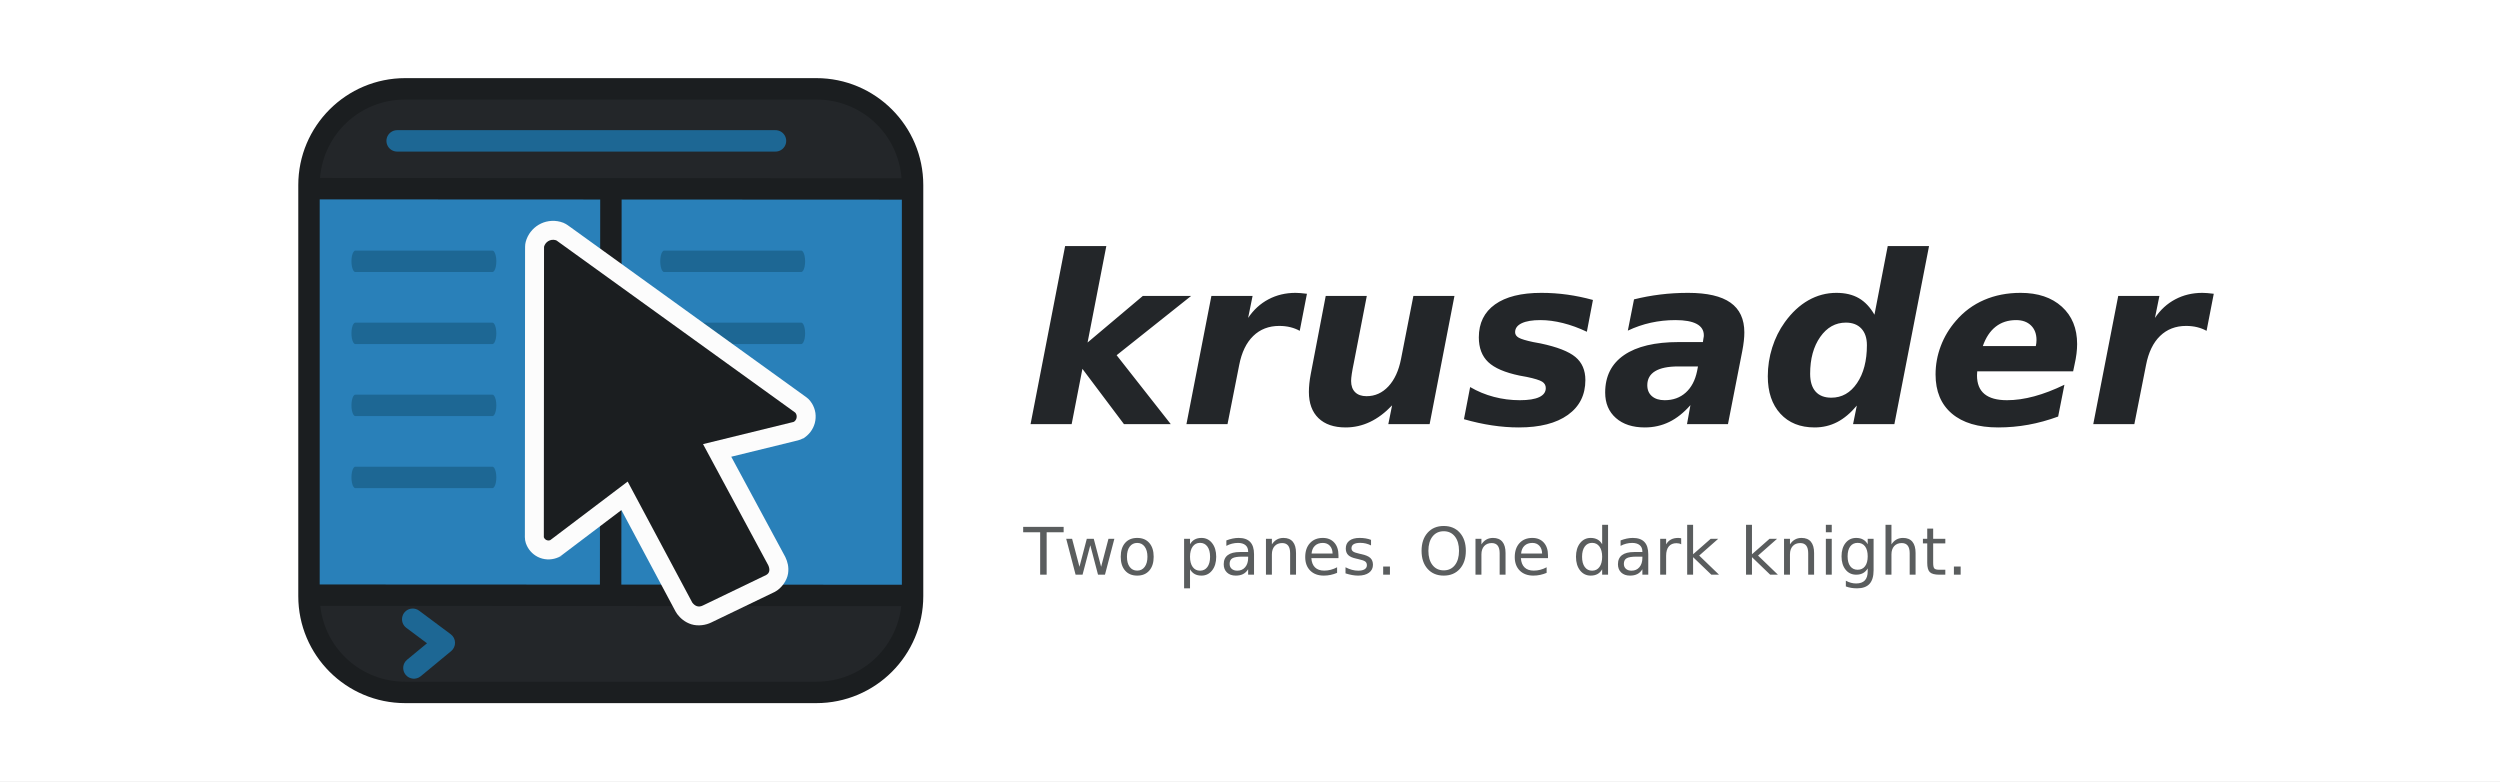
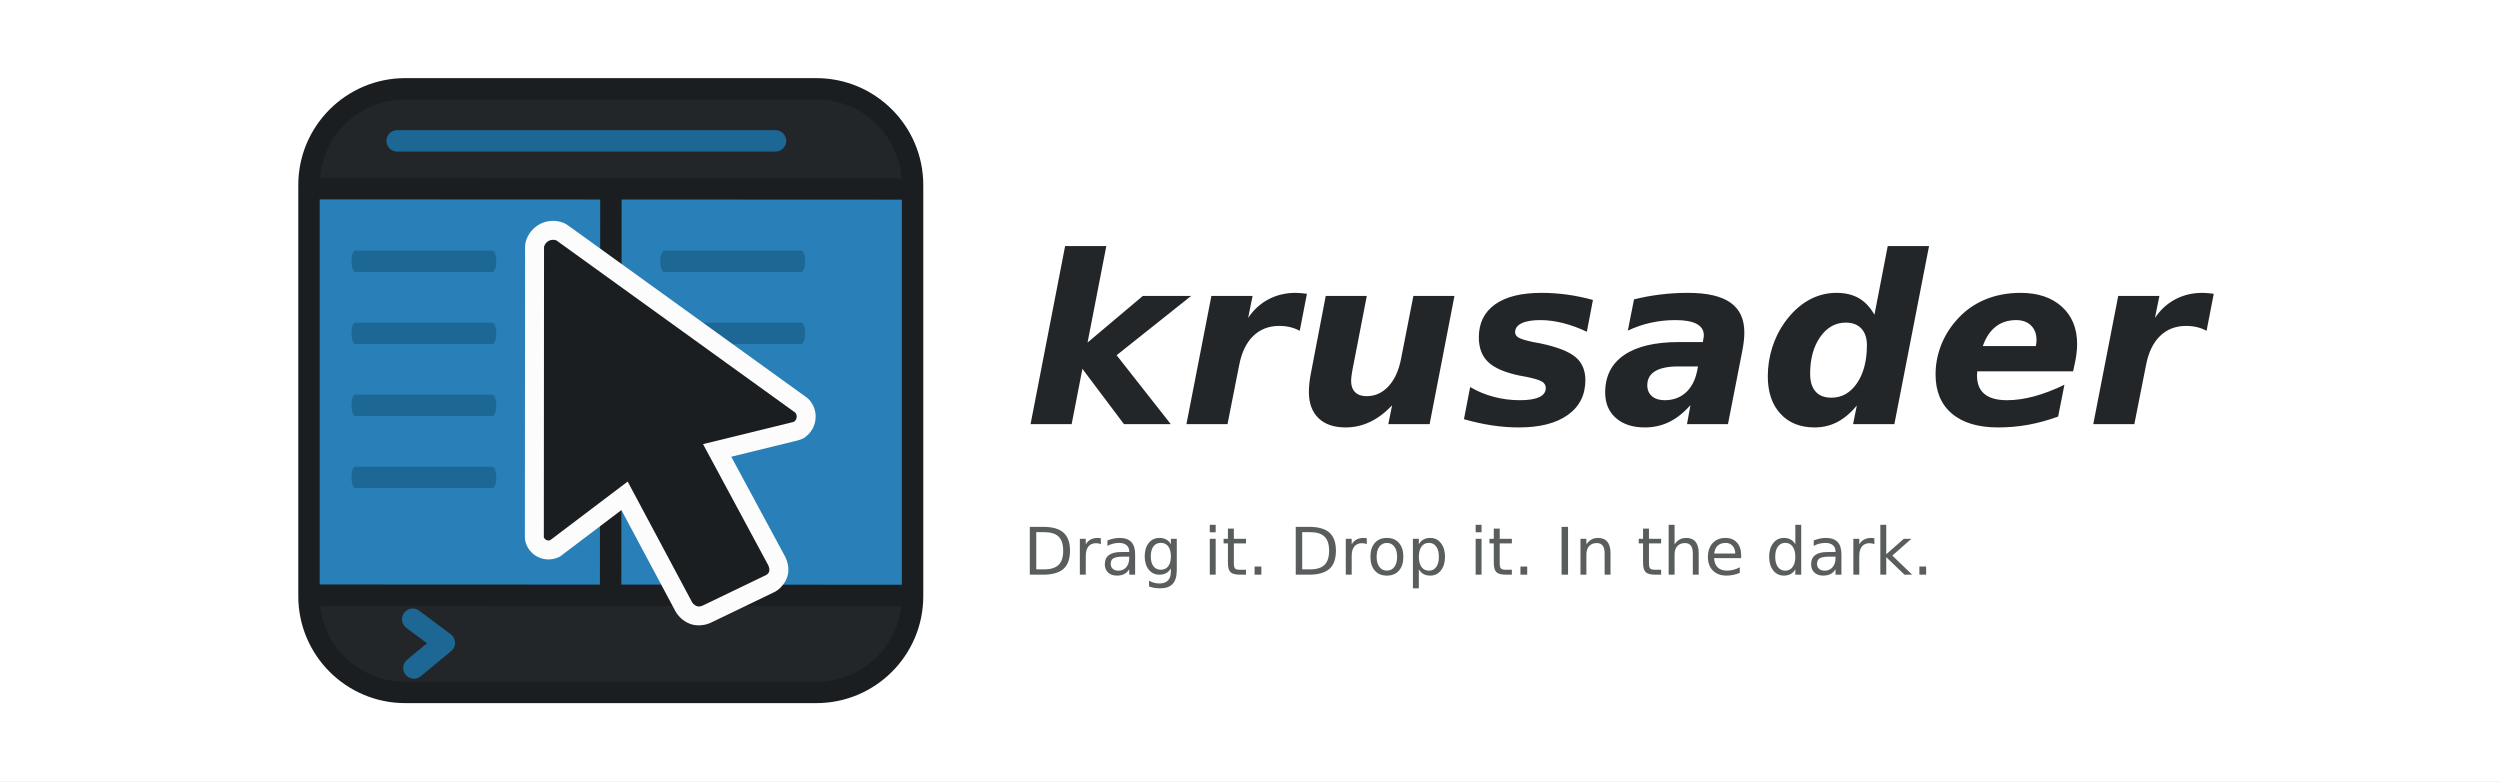
<svg xmlns="http://www.w3.org/2000/svg" width="1600" height="500" viewBox="0 0 1600 500" role="img" aria-label="Krusader">
  <rect width="1600" height="500" fill="#ffffff" />
  <svg x="190.9" y="50.0" width="400" height="400" viewBox="0 0 200 200">
    <defs id="defs3" />
    <path d="M 1.356,168.25 C 1.356,168.25 18.611,194 18.611,194 L 181.765,194 C 181.765,194 197.823,168.25 197.823,168.25 L 1.356,168.25 z" id="path2986" style="fill:#232629" />
    <path d="M 196.573,36.316 L 3.419,36.316 L 3.419,165.44 L 196.573,165.44 L 196.573,36.316 z" id="path2988" style="fill:#2980b9" />
    <path d="M 18.486,5.427 C 18.486,5.427 1.919,33.234 1.919,33.234 L 198.323,33.234 C 198.323,33.234 180.515,5.427 180.515,5.427 L 18.486,5.427 z" id="path2990" style="fill:#232629" />
    <path d="M 31.685,16.653 C 30.45,16.635 29.3,17.285 28.677,18.352 C 28.054,19.42 28.054,20.74 28.677,21.807 C 29.3,22.875 30.45,23.524 31.685,23.507 L 152.659,23.507 C 153.895,23.524 155.044,22.875 155.667,21.807 C 156.29,20.74 156.29,19.42 155.667,18.352 C 155.044,17.285 153.895,16.635 152.659,16.653 L 31.685,16.653 z" id="path2992" style="fill:#1d6794" />
    <path d="M 34.236,0 C 15.328,0 0,15.327 0,34.234 L 0,165.766 C 0,184.673 15.328,200 34.236,200 L 165.764,200 C 184.672,200 200,184.673 200,165.766 L 200,34.234 C 200,15.327 184.672,0 165.764,0 L 34.236,0 z M 34.236,6.854 L 165.764,6.854 C 180.25,6.854 191.926,17.854 193.035,32.033 L 6.965,31.947 C 8.113,17.809 19.779,6.854 34.236,6.854 z M 6.854,38.801 L 96.616,38.843 L 96.522,162.073 L 6.854,162.03 L 6.854,38.801 z M 103.47,38.843 L 193.146,38.886 L 193.146,162.116 L 103.376,162.073 L 103.47,38.843 z M 7.034,168.884 L 192.949,168.97 C 191.382,182.662 179.907,193.146 165.764,193.146 L 34.236,193.146 C 20.063,193.146 8.562,182.619 7.034,168.884 z" id="path2994" style="fill:#1b1e20;fill-rule:evenodd" />
    <path d="M 36.455,169.737 C 35.003,169.807 33.754,170.786 33.338,172.179 C 32.921,173.571 33.429,175.075 34.605,175.931 L 41.193,180.848 L 34.819,186.108 C 33.359,187.315 33.154,189.476 34.36,190.936 C 35.567,192.396 37.728,192.601 39.188,191.394 L 48.921,183.35 C 49.732,182.68 50.191,181.676 50.166,180.624 C 50.141,179.573 49.635,178.591 48.792,177.961 L 38.7,170.439 C 38.058,169.947 37.263,169.699 36.455,169.737 z" id="path2996" style="fill:#1d6794" />
    <path d="M 18.272,55.195 C 17.824,55.178 17.407,55.827 17.182,56.895 C 16.956,57.962 16.956,59.282 17.182,60.35 C 17.407,61.417 17.824,62.067 18.272,62.049 L 62.116,62.049 C 62.564,62.067 62.98,61.417 63.206,60.35 C 63.432,59.282 63.432,57.962 63.206,56.895 C 62.98,55.827 62.564,55.178 62.116,55.195 L 18.272,55.195 z" id="path2998" style="fill:#1d6794" />
    <path d="M 18.272,78.245 C 17.824,78.228 17.407,78.877 17.182,79.945 C 16.956,81.012 16.956,82.332 17.182,83.4 C 17.407,84.467 17.824,85.117 18.272,85.099 L 62.116,85.099 C 62.564,85.117 62.98,84.467 63.206,83.4 C 63.432,82.332 63.432,81.012 63.206,79.945 C 62.98,78.877 62.564,78.228 62.116,78.245 L 18.272,78.245 z" id="path3000" style="fill:#1d6794" />
    <path d="M 18.272,101.295 C 17.824,101.278 17.407,101.927 17.182,102.995 C 16.956,104.062 16.956,105.382 17.182,106.45 C 17.407,107.517 17.824,108.167 18.272,108.149 L 62.116,108.149 C 62.564,108.167 62.98,107.517 63.206,106.45 C 63.432,105.382 63.432,104.062 63.206,102.995 C 62.98,101.927 62.564,101.278 62.116,101.295 L 18.272,101.295 z" id="path3002" style="fill:#1d6794" />
    <path d="M 18.272,124.345 C 17.824,124.328 17.407,124.977 17.182,126.045 C 16.956,127.112 16.956,128.432 17.182,129.5 C 17.407,130.567 17.824,131.216 18.272,131.199 L 62.116,131.199 C 62.564,131.216 62.98,130.567 63.206,129.5 C 63.432,128.432 63.432,127.112 63.206,126.045 C 62.98,124.977 62.564,124.328 62.116,124.345 L 18.272,124.345 z" id="path3004" style="fill:#1d6794" />
    <path d="M 117.087,55.195 C 116.639,55.178 116.223,55.827 115.997,56.895 C 115.771,57.962 115.771,59.282 115.997,60.35 C 116.223,61.417 116.639,62.067 117.087,62.049 L 160.931,62.049 C 161.379,62.067 161.796,61.417 162.021,60.35 C 162.247,59.282 162.247,57.962 162.021,56.895 C 161.796,55.827 161.379,55.178 160.931,55.195 L 117.087,55.195 z" id="path3006" style="fill:#1d6794" />
    <path d="M 117.087,78.245 C 116.639,78.228 116.223,78.877 115.997,79.945 C 115.771,81.012 115.771,82.332 115.997,83.4 C 116.223,84.467 116.639,85.117 117.087,85.099 L 160.931,85.099 C 161.379,85.117 161.796,84.467 162.021,83.4 C 162.247,82.332 162.247,81.012 162.021,79.945 C 161.796,78.877 161.379,78.228 160.931,78.245 L 117.087,78.245 z" id="path3008" style="fill:#1d6794" />
    <path d="M 82.067,45.686 C 81.486,45.652 80.882,45.668 80.239,45.76 C 79.585,45.855 79,46.011 78.497,46.189 C 77.938,46.388 77.41,46.64 76.919,46.931 C 76.441,47.215 75.968,47.554 75.522,47.95 C 75.077,48.346 74.685,48.775 74.346,49.218 C 74.051,49.603 73.72,50.088 73.415,50.704 C 73.119,51.303 72.924,51.86 72.784,52.384 C 72.653,52.878 72.585,53.387 72.581,53.898 C 72.577,54.412 72.574,54.901 72.57,55.364 C 72.57,55.364 72.513,145.978 72.513,145.978 C 72.513,146.228 72.506,146.523 72.506,146.866 C 72.507,147.504 72.608,148.138 72.805,148.745 C 72.28,147.133 72.25,147.212 72.87,148.946 C 73.225,149.946 73.762,150.781 74.355,151.449 C 74.949,152.117 75.723,152.757 76.673,153.226 C 77.595,153.682 78.591,153.94 79.612,154 C 80.633,154.06 81.681,153.909 82.615,153.577 C 84.587,152.877 84.775,152.569 83.309,153.261 C 83.634,153.11 83.944,152.93 84.237,152.724 C 84.801,152.322 84.762,152.394 84.238,152.709 C 84.341,152.642 84.441,152.572 84.539,152.499 C 84.633,152.428 84.744,152.342 84.873,152.245 C 84.873,152.245 103.399,138.224 103.399,138.224 C 103.399,138.224 120.715,170.653 120.715,170.653 C 120.87,170.949 121.049,171.231 121.25,171.497 C 122.218,172.771 123.68,174.127 125.811,174.782 C 127.942,175.436 130.455,175.064 132.244,174.152 C 139.083,170.85 145.519,167.766 152.375,164.456 C 152.435,164.426 152.495,164.394 152.555,164.361 C 154.628,163.272 156.393,160.764 156.726,158.561 C 157.058,156.359 156.517,154.684 155.895,153.34 C 155.836,153.212 155.772,153.087 155.704,152.964 C 155.704,152.964 138.549,121.153 138.549,121.153 C 138.549,121.153 151.968,117.864 158.679,116.22 C 159.069,116.124 159.485,116.02 159.92,115.913 C 160.506,115.772 161.067,115.544 161.586,115.237 C 161.028,115.569 161.599,115.462 162.837,114.361 C 163.607,113.677 164.248,112.84 164.715,111.897 C 164.901,111.52 165.122,111.026 165.289,110.397 C 165.447,109.807 165.516,109.266 165.544,108.779 C 165.573,108.294 165.569,107.749 165.482,107.143 C 165.389,106.499 165.228,105.989 165.087,105.593 C 164.683,104.455 164.136,103.705 163.789,103.268 C 163.443,102.834 163.038,102.45 162.588,102.126 C 162.273,101.898 161.968,101.68 161.67,101.464 C 161.67,101.464 87.353,47.874 87.353,47.874 C 86.98,47.605 86.597,47.335 86.209,47.055 C 85.828,46.779 85.416,46.548 84.981,46.367 C 85.096,46.414 84.731,46.206 83.865,45.974 C 83.257,45.812 82.647,45.72 82.067,45.686 z" id="path3010" style="fill:#fcfcfc" />
    <path d="M 81.707,51.738 C 81.501,51.726 81.297,51.733 81.1,51.762 C 80.904,51.79 80.714,51.84 80.531,51.905 C 80.349,51.97 80.175,52.052 80.01,52.15 C 79.845,52.247 79.691,52.359 79.548,52.486 C 79.405,52.613 79.276,52.754 79.159,52.906 C 79.043,53.058 78.936,53.22 78.85,53.394 C 78.764,53.568 78.696,53.756 78.645,53.948 C 78.641,54.434 78.641,54.921 78.638,55.408 C 78.638,55.408 78.576,145.978 78.576,145.978 C 78.576,146.275 78.573,146.571 78.573,146.868 C 78.577,146.88 78.576,146.895 78.58,146.908 C 78.648,147.1 78.755,147.272 78.889,147.423 C 79.022,147.573 79.181,147.7 79.364,147.79 C 79.547,147.881 79.753,147.936 79.969,147.949 C 80.186,147.962 80.392,147.93 80.584,147.862 C 80.634,147.845 80.67,147.804 80.717,147.781 C 80.775,147.74 80.835,147.679 80.892,147.649 C 81.003,147.565 81.115,147.482 81.226,147.398 C 81.226,147.398 105.403,129.1 105.403,129.1 C 105.403,129.1 126.079,167.825 126.079,167.825 C 126.955,168.979 128.104,169.454 129.487,168.749 C 129.487,168.749 149.735,158.993 149.735,158.993 C 150.944,158.358 150.949,157.09 150.391,155.884 C 150.391,155.884 129.521,117.118 129.521,117.118 C 129.521,117.118 157.237,110.325 157.237,110.325 C 157.65,110.224 158.063,110.126 158.475,110.025 C 158.586,109.958 158.71,109.913 158.806,109.828 C 159.002,109.654 159.163,109.444 159.281,109.207 C 159.339,109.088 159.391,108.963 159.426,108.832 C 159.461,108.701 159.481,108.563 159.489,108.422 C 159.497,108.282 159.494,108.143 159.474,108.008 C 159.455,107.874 159.419,107.744 159.374,107.619 C 159.298,107.405 159.174,107.218 159.035,107.043 C 158.728,106.821 158.421,106.6 158.115,106.379 C 158.115,106.379 83.803,52.797 83.803,52.797 C 83.423,52.522 83.043,52.246 82.662,51.972 C 82.543,51.923 82.427,51.866 82.301,51.832 C 82.11,51.781 81.912,51.75 81.707,51.738 z" id="path3012" style="fill:#1b1e20" />
  </svg>
  <path d="M659.56 271.44L681.68 157.47L708.05 157.47L696.04 219.21L731.41 189.40L762.32 189.40L714.64 227.34L749.29 271.44L719.33 271.44L692.74 236.06L685.86 271.44M836.44 188.01L831.83 211.74Q829.12 210.21 825.82 209.40Q822.53 208.59 818.72 208.59Q808.68 208.59 802.06 215.04Q795.43 221.48 793.08 233.64L785.61 271.44L759.32 271.44L775.29 189.40L801.65 189.40L798.80 203.47Q804 195.70 811.80 191.57Q819.60 187.43 829.12 187.43Q830.51 187.43 832.27 187.57Q834.03 187.72 836.44 188.01M838.86 239.50L848.46 189.40L874.75 189.40L866.47 232.10Q865.59 236.28 865.15 239.21Q864.71 242.14 864.71 243.82Q864.71 248.44 867.28 251Q869.84 253.56 874.60 253.56Q882.73 253.56 888.59 247.27Q894.45 240.97 896.65 229.76L904.56 189.40L930.85 189.40L914.96 271.44L888.52 271.44L890.94 259.42Q884.20 266.53 876.80 270.04Q869.40 273.56 861.20 273.56Q849.99 273.56 843.84 267.63Q837.69 261.69 837.69 250.85Q837.69 248.29 837.98 245.44Q838.27 242.58 838.86 239.50M1019.48 191.97L1015.59 212.33Q1007.90 208.67 1000.29 206.76Q992.67 204.86 985.86 204.86Q978.09 204.86 973.88 206.87Q969.67 208.89 969.67 212.62Q969.67 214.82 972.01 216.14Q974.36 217.46 981.24 218.92L986 219.80Q1001.90 223.17 1008.27 228.48Q1014.64 233.79 1014.64 243.24Q1014.64 257.52 1003.44 265.54Q992.23 273.56 972.09 273.56Q963.67 273.56 954.88 272.24Q946.09 270.92 936.93 268.29L940.89 247.71Q947.99 251.88 956.08 254Q964.18 256.13 972.67 256.13Q980.95 256.13 985.13 254.15Q989.30 252.17 989.30 248.36Q989.30 245.73 986.96 244.26Q984.61 242.80 977.29 241.26L972.53 240.38Q958.46 237.45 952.46 231.74Q946.45 226.03 946.45 215.92Q946.45 202.22 956.82 194.82Q967.18 187.43 986.44 187.43Q994.87 187.43 1003.03 188.56Q1011.20 189.70 1019.48 191.97M1086.71 234.52L1074.11 234.52Q1064.30 234.52 1059.28 237.56Q1054.27 240.60 1054.27 246.53Q1054.27 251 1057.23 253.56Q1060.20 256.13 1065.40 256.13Q1073.46 256.13 1078.88 251.26Q1084.29 246.39 1086.13 237.52L1086.71 234.52M1115.06 224.63L1105.90 271.44L1079.68 271.44L1081.88 259.28Q1075.43 266.60 1068.25 270.08Q1061.08 273.56 1052.65 273.56Q1041.01 273.56 1034.16 267.52Q1027.31 261.48 1027.31 251.22Q1027.31 235.55 1039.43 227.23Q1051.56 218.92 1074.41 218.92L1089.86 218.92L1090.15 216.87Q1090.37 215.85 1090.41 215.41Q1090.45 214.97 1090.45 214.60Q1090.45 209.77 1085.87 207.31Q1081.29 204.86 1072.28 204.86Q1064.15 204.86 1056.54 206.54Q1048.92 208.23 1041.81 211.60L1045.77 191.60Q1053.97 189.55 1062.58 188.49Q1071.18 187.43 1080.41 187.43Q1098.65 187.43 1107.51 193.69Q1116.38 199.95 1116.38 212.77Q1116.38 215.26 1116.05 218.23Q1115.72 221.19 1115.06 224.63M1172.04 254.52Q1182.15 254.52 1188.48 245.22Q1194.82 235.91 1194.82 220.90Q1194.82 214.09 1191.27 210.28Q1187.71 206.47 1181.34 206.47Q1171.38 206.47 1164.93 215.66Q1158.49 224.85 1158.49 239.21Q1158.49 246.68 1161.97 250.60Q1165.45 254.52 1172.04 254.52M1199.65 201.42L1208.15 157.47L1234.59 157.47L1212.40 271.44L1185.96 271.44L1188.37 259.57Q1182.37 266.75 1175.77 270.15Q1169.18 273.56 1161.35 273.56Q1147.50 273.56 1139.45 264.77Q1131.39 255.98 1131.39 240.82Q1131.39 231.37 1134.21 222.44Q1137.03 213.50 1142.30 206.18Q1148.97 196.95 1157.35 192.19Q1165.74 187.43 1175.33 187.43Q1183.76 187.43 1189.65 190.83Q1195.55 194.24 1199.65 201.42M1327.68 233.50L1326.80 237.67L1265.42 237.67Q1265.42 238.11 1265.35 238.95Q1265.28 239.80 1265.28 240.23Q1265.28 248.22 1270.07 252.17Q1274.87 256.13 1284.47 256.13Q1292.74 256.13 1301.93 253.64Q1311.13 251.15 1321.23 246.24L1317.21 266.60Q1307.61 270.12 1298.13 271.84Q1288.64 273.56 1278.83 273.56Q1259.64 273.56 1249.20 264.70Q1238.76 255.84 1238.76 239.65Q1238.76 230.27 1242.10 221.45Q1245.43 212.62 1251.80 205.30Q1259.34 196.51 1269.85 191.97Q1280.36 187.43 1293.18 187.43Q1309.81 187.43 1319.59 196.29Q1329.36 205.15 1329.36 220.17Q1329.36 223.10 1328.96 226.36Q1328.56 229.61 1327.68 233.50M1269.01 221.48L1302.92 221.48Q1303.14 220.53 1303.25 219.54Q1303.36 218.56 1303.36 217.60Q1303.36 211.74 1299.85 208.30Q1296.33 204.86 1290.33 204.86Q1282.63 204.86 1277.25 209.07Q1271.87 213.28 1269.01 221.48M1416.81 188.01L1412.20 211.74Q1409.49 210.21 1406.19 209.40Q1402.90 208.59 1399.09 208.59Q1389.06 208.59 1382.43 215.04Q1375.80 221.48 1373.46 233.64L1365.98 271.44L1339.69 271.44L1355.66 189.40L1382.02 189.40L1379.17 203.47Q1384.37 195.70 1392.17 191.57Q1399.97 187.43 1409.49 187.43Q1410.88 187.43 1412.64 187.57Q1414.40 187.72 1416.81 188.01" fill="#232629" />
-   <path d="M654.83 340.67L654.83 337.18L680.73 337.18L680.73 340.67L669.86 340.67L669.86 367.80L665.70 367.80L665.70 340.67M688.38 367.80L682.37 344.83L686.14 344.83L690.86 362.75L695.55 344.83L700 344.83L704.72 362.75L709.42 344.83L713.19 344.83L707.18 367.80L702.73 367.80L697.79 348.97L692.83 367.80M727.81 347.47Q724.78 347.47 723.01 349.84Q721.25 352.21 721.25 356.33Q721.25 360.46 723 362.82Q724.76 365.19 727.81 365.19Q730.83 365.19 732.59 362.81Q734.36 360.44 734.36 356.33Q734.36 352.25 732.59 349.86Q730.83 347.47 727.81 347.47M727.81 344.27Q732.74 344.27 735.54 347.47Q738.35 350.67 738.35 356.33Q738.35 361.97 735.54 365.18Q732.74 368.39 727.81 368.39Q722.87 368.39 720.07 365.18Q717.27 361.97 717.27 356.33Q717.27 350.67 720.07 347.47Q722.87 344.27 727.81 344.27M761.61 364.35L761.61 376.53L757.82 376.53L757.82 344.83L761.61 344.83L761.61 348.31Q762.80 346.26 764.61 345.27Q766.43 344.27 768.95 344.27Q773.14 344.27 775.75 347.60Q778.37 350.92 778.37 356.33Q778.37 361.75 775.75 365.07Q773.14 368.39 768.95 368.39Q766.43 368.39 764.61 367.40Q762.80 366.40 761.61 364.35M774.45 356.33Q774.45 352.17 772.74 349.80Q771.02 347.43 768.03 347.43Q765.04 347.43 763.32 349.80Q761.61 352.17 761.61 356.33Q761.61 360.50 763.32 362.87Q765.04 365.23 768.03 365.23Q771.02 365.23 772.74 362.87Q774.45 360.50 774.45 356.33M798.81 356.25L795.06 356.25Q790.49 356.25 788.72 357.30Q786.96 358.34 786.96 360.87Q786.96 362.88 788.28 364.05Q789.60 365.23 791.88 365.23Q795.02 365.23 796.91 363.01Q798.81 360.78 798.81 357.09L798.81 356.25M802.58 354.69L802.58 367.80L798.81 367.80L798.81 364.31Q797.52 366.40 795.59 367.40Q793.66 368.39 790.88 368.39Q787.35 368.39 785.27 366.41Q783.18 364.43 783.18 361.11Q783.18 357.24 785.78 355.27Q788.37 353.30 793.52 353.30L798.81 353.30L798.81 352.93Q798.81 350.32 797.10 348.90Q795.39 347.47 792.29 347.47Q790.32 347.47 788.46 347.95Q786.59 348.42 784.87 349.36L784.87 345.87Q786.94 345.07 788.89 344.67Q790.83 344.27 792.68 344.27Q797.66 344.27 800.12 346.86Q802.58 349.44 802.58 354.69M829.45 353.93L829.45 367.80L825.68 367.80L825.68 354.06Q825.68 350.80 824.41 349.18Q823.13 347.56 820.59 347.56Q817.54 347.56 815.77 349.50Q814.01 351.45 814.01 354.82L814.01 367.80L810.21 367.80L810.21 344.83L814.01 344.83L814.01 348.40Q815.36 346.33 817.20 345.30Q819.03 344.27 821.43 344.27Q825.39 344.27 827.42 346.73Q829.45 349.18 829.45 353.93M856.62 355.37L856.62 357.22L839.27 357.22Q839.52 361.11 841.62 363.15Q843.72 365.19 847.48 365.19Q849.65 365.19 851.69 364.66Q853.73 364.13 855.74 363.06L855.74 366.63Q853.71 367.49 851.58 367.94Q849.45 368.39 847.25 368.39Q841.75 368.39 838.55 365.19Q835.34 361.99 835.34 356.54Q835.34 350.90 838.38 347.59Q841.43 344.27 846.59 344.27Q851.23 344.27 853.93 347.26Q856.62 350.24 856.62 355.37M839.40 354.28L852.85 354.26Q852.81 351.17 851.12 349.32Q849.42 347.47 846.64 347.47Q843.48 347.47 841.58 349.26Q839.68 351.04 839.40 354.28M877.46 345.51L877.46 349.07Q875.86 348.25 874.14 347.84Q872.41 347.43 870.57 347.43Q867.76 347.43 866.35 348.29Q864.95 349.16 864.95 350.88Q864.95 352.19 865.95 352.94Q866.96 353.69 869.99 354.36L871.29 354.65Q875.31 355.51 877 357.08Q878.69 358.65 878.69 361.46Q878.69 364.66 876.16 366.53Q873.62 368.39 869.19 368.39Q867.35 368.39 865.35 368.03Q863.35 367.67 861.13 366.96L861.13 363.06Q863.23 364.15 865.26 364.69Q867.29 365.23 869.28 365.23Q871.94 365.23 873.38 364.32Q874.81 363.41 874.81 361.75Q874.81 360.21 873.78 359.39Q872.74 358.57 869.24 357.81L867.92 357.50Q864.42 356.76 862.86 355.24Q861.30 353.71 861.30 351.04Q861.30 347.80 863.60 346.04Q865.89 344.27 870.12 344.27Q872.21 344.27 874.05 344.58Q875.90 344.89 877.46 345.51M885.23 367.80L885.23 362.59L889.56 362.59L889.56 367.80M923.99 339.99Q919.48 339.99 916.82 343.35Q914.17 346.72 914.17 352.52Q914.17 358.30 916.82 361.67Q919.48 365.03 923.99 365.03Q928.50 365.03 931.14 361.67Q933.77 358.30 933.77 352.52Q933.77 346.72 931.14 343.35Q928.50 339.99 923.99 339.99M923.99 336.63Q930.43 336.63 934.29 340.94Q938.14 345.26 938.14 352.52Q938.14 359.76 934.29 364.08Q930.43 368.39 923.99 368.39Q917.53 368.39 913.67 364.09Q909.80 359.78 909.80 352.52Q909.80 345.26 913.67 340.94Q917.53 336.63 923.99 336.63M963.55 353.93L963.55 367.80L959.78 367.80L959.78 354.06Q959.78 350.80 958.51 349.18Q957.23 347.56 954.69 347.56Q951.64 347.56 949.87 349.50Q948.11 351.45 948.11 354.82L948.11 367.80L944.31 367.80L944.31 344.83L948.11 344.83L948.11 348.40Q949.46 346.33 951.30 345.30Q953.13 344.27 955.53 344.27Q959.49 344.27 961.52 346.73Q963.55 349.18 963.55 353.93M990.72 355.37L990.72 357.22L973.37 357.22Q973.62 361.11 975.72 363.15Q977.82 365.19 981.58 365.19Q983.75 365.19 985.79 364.66Q987.83 364.13 989.84 363.06L989.84 366.63Q987.81 367.49 985.68 367.94Q983.55 368.39 981.35 368.39Q975.86 368.39 972.65 365.19Q969.44 361.99 969.44 356.54Q969.44 350.90 972.48 347.59Q975.53 344.27 980.70 344.27Q985.33 344.27 988.03 347.26Q990.72 350.24 990.72 355.37M973.50 354.28L986.95 354.26Q986.91 351.17 985.22 349.32Q983.53 347.47 980.74 347.47Q977.58 347.47 975.68 349.26Q973.78 351.04 973.50 354.28M1025.38 348.31L1025.38 335.89L1029.16 335.89L1029.16 367.80L1025.38 367.80L1025.38 364.35Q1024.19 366.40 1022.38 367.40Q1020.56 368.39 1018.02 368.39Q1013.86 368.39 1011.24 365.07Q1008.63 361.75 1008.63 356.33Q1008.63 350.92 1011.24 347.60Q1013.86 344.27 1018.02 344.27Q1020.56 344.27 1022.38 345.27Q1024.19 346.26 1025.38 348.31M1012.52 356.33Q1012.52 360.50 1014.24 362.87Q1015.95 365.23 1018.94 365.23Q1021.94 365.23 1023.66 362.87Q1025.38 360.50 1025.38 356.33Q1025.38 352.17 1023.66 349.80Q1021.94 347.43 1018.94 347.43Q1015.95 347.43 1014.24 349.80Q1012.52 352.17 1012.52 356.33M1051.12 356.25L1047.37 356.25Q1042.79 356.25 1041.03 357.30Q1039.27 358.34 1039.27 360.87Q1039.27 362.88 1040.59 364.05Q1041.91 365.23 1044.19 365.23Q1047.33 365.23 1049.22 363.01Q1051.12 360.78 1051.12 357.09L1051.12 356.25M1054.89 354.69L1054.89 367.80L1051.12 367.80L1051.12 364.31Q1049.83 366.40 1047.90 367.40Q1045.97 368.39 1043.18 368.39Q1039.66 368.39 1037.57 366.41Q1035.49 364.43 1035.49 361.11Q1035.49 357.24 1038.09 355.27Q1040.68 353.30 1045.83 353.30L1051.12 353.30L1051.12 352.93Q1051.12 350.32 1049.41 348.90Q1047.69 347.47 1044.60 347.47Q1042.63 347.47 1040.76 347.95Q1038.90 348.42 1037.17 349.36L1037.17 345.87Q1039.25 345.07 1041.19 344.67Q1043.14 344.27 1044.99 344.27Q1049.97 344.27 1052.43 346.86Q1054.89 349.44 1054.89 354.69M1075.95 344.48L1075.97 348.36Q1075.34 347.99 1074.59 347.81Q1073.84 347.64 1072.94 347.64Q1069.74 347.64 1068.03 349.72Q1066.32 351.80 1066.32 355.70L1066.32 367.80L1062.52 367.80L1062.52 344.83L1066.32 344.83L1066.32 348.40Q1067.50 346.31 1069.41 345.29Q1071.32 344.27 1074.05 344.27Q1074.44 344.27 1074.91 344.33Q1075.38 344.38 1075.95 344.48M1079.79 367.80L1079.79 335.89L1083.58 335.89L1083.58 354.73L1094.84 344.83L1099.66 344.83L1087.48 355.57L1100.17 367.80L1095.25 367.80L1083.58 356.58L1083.58 367.80M1117.46 367.80L1117.46 335.89L1121.26 335.89L1121.26 354.73L1132.51 344.83L1137.33 344.83L1125.15 355.57L1137.85 367.80L1132.92 367.80L1121.26 356.58L1121.26 367.80M1161.02 353.93L1161.02 367.80L1157.25 367.80L1157.25 354.06Q1157.25 350.80 1155.98 349.18Q1154.70 347.56 1152.16 347.56Q1149.11 347.56 1147.34 349.50Q1145.58 351.45 1145.58 354.82L1145.58 367.80L1141.78 367.80L1141.78 344.83L1145.58 344.83L1145.58 348.40Q1146.93 346.33 1148.77 345.30Q1150.60 344.27 1153 344.27Q1156.96 344.27 1158.99 346.73Q1161.02 349.18 1161.02 353.93M1168.55 367.80L1168.55 344.83L1172.32 344.83L1172.32 367.80L1168.55 367.80M1168.55 340.67L1168.55 335.89L1172.32 335.89L1172.32 340.67M1195.33 356.05Q1195.33 351.94 1193.64 349.69Q1191.95 347.43 1188.89 347.43Q1185.86 347.43 1184.16 349.69Q1182.47 351.94 1182.47 356.05Q1182.47 360.13 1184.16 362.38Q1185.86 364.64 1188.89 364.64Q1191.95 364.64 1193.64 362.38Q1195.33 360.13 1195.33 356.05M1199.10 344.83L1199.10 364.95Q1199.10 370.81 1196.50 373.67Q1193.89 376.53 1188.52 376.53Q1186.53 376.53 1184.77 376.24Q1183 375.94 1181.34 375.32L1181.34 371.65Q1183 372.56 1184.63 372.99Q1186.25 373.42 1187.93 373.42Q1191.64 373.42 1193.48 371.48Q1195.33 369.54 1195.33 365.62L1195.33 363.76Q1194.16 365.79 1192.34 366.79Q1190.51 367.80 1187.97 367.80Q1183.74 367.80 1181.16 364.58Q1178.58 361.36 1178.58 356.05Q1178.58 350.71 1181.16 347.49Q1183.74 344.27 1187.97 344.27Q1190.51 344.27 1192.34 345.28Q1194.16 346.28 1195.33 348.31L1195.33 344.83M1225.97 353.93L1225.97 367.80L1222.20 367.80L1222.20 354.06Q1222.20 350.80 1220.92 349.18Q1219.65 347.56 1217.11 347.56Q1214.05 347.56 1212.29 349.50Q1210.53 351.45 1210.53 354.82L1210.53 367.80L1206.73 367.80L1206.73 335.89L1210.53 335.89L1210.53 348.40Q1211.88 346.33 1213.72 345.30Q1215.55 344.27 1217.95 344.27Q1221.91 344.27 1223.94 346.73Q1225.97 349.18 1225.97 353.93M1233.43 338.31L1237.23 338.31L1237.23 344.83L1245 344.83L1245 347.76L1237.23 347.76L1237.23 360.23Q1237.23 363.04 1238 363.84Q1238.77 364.64 1241.12 364.64L1245 364.64L1245 367.80L1241.12 367.80Q1236.76 367.80 1235.09 366.17Q1233.43 364.54 1233.43 360.23L1233.43 347.76L1230.67 347.76L1230.67 344.83L1233.43 344.83M1250.50 367.80L1250.50 362.59L1254.82 362.59L1254.82 367.80" fill="#5a5d5e" />
+   <path d="M668.22 340.58L663.21 340.58L663.21 364.39L668.22 364.39Q674.55 364.39 677.50 361.52Q680.44 358.65 680.44 352.46Q680.44 346.31 677.50 343.44Q674.55 340.58 668.22 340.58M659.07 367.80L659.07 337.18L667.58 337.18Q676.48 337.18 680.65 340.88Q684.81 344.58 684.81 352.46Q684.81 360.37 680.63 364.09Q676.44 367.80 667.58 367.80M704.54 344.48L704.56 348.36Q703.92 347.99 703.17 347.81Q702.42 347.64 701.52 347.64Q698.32 347.64 696.61 349.72Q694.90 351.80 694.90 355.70L694.90 367.80L691.10 367.80L691.10 344.83L694.90 344.83L694.90 348.40Q696.09 346.31 698 345.29Q699.90 344.27 702.63 344.27Q703.02 344.27 703.49 344.33Q703.96 344.38 704.54 344.48M722.71 356.25L718.95 356.25Q714.38 356.25 712.62 357.30Q710.85 358.34 710.85 360.87Q710.85 362.88 712.18 364.05Q713.50 365.23 715.78 365.23Q718.91 365.23 720.81 363.01Q722.71 360.78 722.71 357.09L722.71 356.25M726.48 354.69L726.48 367.80L722.71 367.80L722.71 364.31Q721.42 366.40 719.49 367.40Q717.56 368.39 714.77 368.39Q711.24 368.39 709.16 366.41Q707.08 364.43 707.08 361.11Q707.08 357.24 709.67 355.27Q712.27 353.30 717.42 353.30L722.71 353.30L722.71 352.93Q722.71 350.32 720.99 348.90Q719.28 347.47 716.19 347.47Q714.22 347.47 712.35 347.95Q710.48 348.42 708.76 349.36L708.76 345.87Q710.83 345.07 712.78 344.67Q714.73 344.27 716.58 344.27Q721.56 344.27 724.02 346.86Q726.48 349.44 726.48 354.69M749.37 356.05Q749.37 351.94 747.68 349.69Q745.98 347.43 742.93 347.43Q739.89 347.43 738.20 349.69Q736.51 351.94 736.51 356.05Q736.51 360.13 738.20 362.38Q739.89 364.64 742.93 364.64Q745.98 364.64 747.68 362.38Q749.37 360.13 749.37 356.05M753.14 344.83L753.14 364.95Q753.14 370.81 750.54 373.67Q747.93 376.53 742.56 376.53Q740.57 376.53 738.81 376.24Q737.04 375.94 735.38 375.32L735.38 371.65Q737.04 372.56 738.66 372.99Q740.28 373.42 741.96 373.42Q745.68 373.42 747.52 371.48Q749.37 369.54 749.37 365.62L749.37 363.76Q748.20 365.79 746.37 366.79Q744.55 367.80 742 367.80Q737.78 367.80 735.20 364.58Q732.61 361.36 732.61 356.05Q732.61 350.71 735.20 347.49Q737.78 344.27 742 344.27Q744.55 344.27 746.37 345.28Q748.20 346.28 749.37 348.31L749.37 344.83M774.26 367.80L774.26 344.83L778.04 344.83L778.04 367.80L774.26 367.80M774.26 340.67L774.26 335.89L778.04 335.89L778.04 340.67M785.87 338.31L789.67 338.31L789.67 344.83L797.44 344.83L797.44 347.76L789.67 347.76L789.67 360.23Q789.67 363.04 790.43 363.84Q791.20 364.64 793.56 364.64L797.44 364.64L797.44 367.80L793.56 367.80Q789.19 367.80 787.53 366.17Q785.87 364.54 785.87 360.23L785.87 347.76L783.10 347.76L783.10 344.83L785.87 344.83M802.93 367.80L802.93 362.59L807.26 362.59L807.26 367.80M838.41 340.58L833.41 340.58L833.41 364.39L838.41 364.39Q844.75 364.39 847.69 361.52Q850.63 358.65 850.63 352.46Q850.63 346.31 847.69 343.44Q844.75 340.58 838.41 340.58M829.27 367.80L829.27 337.18L837.78 337.18Q846.68 337.18 850.84 340.88Q855 344.58 855 352.46Q855 360.37 850.82 364.09Q846.64 367.80 837.78 367.80M874.73 344.48L874.75 348.36Q874.12 347.99 873.37 347.81Q872.62 347.64 871.72 347.64Q868.52 347.64 866.81 349.72Q865.09 351.80 865.09 355.70L865.09 367.80L861.30 367.80L861.30 344.83L865.09 344.83L865.09 348.40Q866.28 346.31 868.19 345.29Q870.10 344.27 872.82 344.27Q873.21 344.27 873.69 344.33Q874.16 344.38 874.73 344.48M887.61 347.47Q884.58 347.47 882.81 349.84Q881.05 352.21 881.05 356.33Q881.05 360.46 882.80 362.82Q884.55 365.19 887.61 365.19Q890.63 365.19 892.39 362.81Q894.15 360.44 894.15 356.33Q894.15 352.25 892.39 349.86Q890.63 347.47 887.61 347.47M887.61 344.27Q892.53 344.27 895.34 347.47Q898.15 350.67 898.15 356.33Q898.15 361.97 895.34 365.18Q892.53 368.39 887.61 368.39Q882.67 368.39 879.87 365.18Q877.07 361.97 877.07 356.33Q877.07 350.67 879.87 347.47Q882.67 344.27 887.61 344.27M908.06 364.35L908.06 376.53L904.26 376.53L904.26 344.83L908.06 344.83L908.06 348.31Q909.25 346.26 911.06 345.27Q912.88 344.27 915.40 344.27Q919.58 344.27 922.20 347.60Q924.81 350.92 924.81 356.33Q924.81 361.75 922.20 365.07Q919.58 368.39 915.40 368.39Q912.88 368.39 911.06 367.40Q909.25 366.40 908.06 364.35M920.89 356.33Q920.89 352.17 919.18 349.80Q917.47 347.43 914.48 347.43Q911.48 347.43 909.77 349.80Q908.06 352.17 908.06 356.33Q908.06 360.50 909.77 362.87Q911.48 365.23 914.48 365.23Q917.47 365.23 919.18 362.87Q920.89 360.50 920.89 356.33M944.42 367.80L944.42 344.83L948.19 344.83L948.19 367.80L944.42 367.80M944.42 340.67L944.42 335.89L948.19 335.89L948.19 340.67M956.02 338.31L959.82 338.31L959.82 344.83L967.59 344.83L967.59 347.76L959.82 347.76L959.82 360.23Q959.82 363.04 960.59 363.84Q961.36 364.64 963.71 364.64L967.59 364.64L967.59 367.80L963.71 367.80Q959.35 367.80 957.69 366.17Q956.02 364.54 956.02 360.23L956.02 347.76L953.26 347.76L953.26 344.83L956.02 344.83M973.09 367.80L973.09 362.59L977.41 362.59L977.41 367.80M999.42 367.80L999.42 337.18L1003.56 337.18L1003.56 367.80M1030.73 353.93L1030.73 367.80L1026.96 367.80L1026.96 354.06Q1026.96 350.80 1025.69 349.18Q1024.42 347.56 1021.88 347.56Q1018.82 347.56 1017.06 349.50Q1015.29 351.45 1015.29 354.82L1015.29 367.80L1011.50 367.80L1011.50 344.83L1015.29 344.83L1015.29 348.40Q1016.65 346.33 1018.48 345.30Q1020.32 344.27 1022.72 344.27Q1026.67 344.27 1028.70 346.73Q1030.73 349.18 1030.73 353.93M1051.55 338.31L1055.34 338.31L1055.34 344.83L1063.12 344.83L1063.12 347.76L1055.34 347.76L1055.34 360.23Q1055.34 363.04 1056.11 363.84Q1056.88 364.64 1059.24 364.64L1063.12 364.64L1063.12 367.80L1059.24 367.80Q1054.87 367.80 1053.21 366.17Q1051.55 364.54 1051.55 360.23L1051.55 347.76L1048.78 347.76L1048.78 344.83L1051.55 344.83M1087.17 353.93L1087.17 367.80L1083.40 367.80L1083.40 354.06Q1083.40 350.80 1082.13 349.18Q1080.86 347.56 1078.31 347.56Q1075.26 347.56 1073.49 349.50Q1071.73 351.45 1071.73 354.82L1071.73 367.80L1067.94 367.80L1067.94 335.89L1071.73 335.89L1071.73 348.40Q1073.08 346.33 1074.92 345.30Q1076.75 344.27 1079.15 344.27Q1083.11 344.27 1085.14 346.73Q1087.17 349.18 1087.17 353.93M1114.34 355.37L1114.34 357.22L1097 357.22Q1097.24 361.11 1099.34 363.15Q1101.45 365.19 1105.20 365.19Q1107.37 365.19 1109.41 364.66Q1111.45 364.13 1113.46 363.06L1113.46 366.63Q1111.43 367.49 1109.30 367.94Q1107.17 368.39 1104.97 368.39Q1099.48 368.39 1096.27 365.19Q1093.06 361.99 1093.06 356.54Q1093.06 350.90 1096.10 347.59Q1099.15 344.27 1104.32 344.27Q1108.95 344.27 1111.65 347.26Q1114.34 350.24 1114.34 355.37M1097.12 354.28L1110.57 354.26Q1110.53 351.17 1108.84 349.32Q1107.15 347.47 1104.36 347.47Q1101.20 347.47 1099.30 349.26Q1097.41 351.04 1097.12 354.28M1149 348.31L1149 335.89L1152.78 335.89L1152.78 367.80L1149 367.80L1149 364.35Q1147.81 366.40 1146 367.40Q1144.18 368.39 1141.64 368.39Q1137.48 368.39 1134.86 365.07Q1132.25 361.75 1132.25 356.33Q1132.25 350.92 1134.86 347.60Q1137.48 344.27 1141.64 344.27Q1144.18 344.27 1146 345.27Q1147.81 346.26 1149 348.31M1136.14 356.33Q1136.14 360.50 1137.86 362.87Q1139.57 365.23 1142.56 365.23Q1145.56 365.23 1147.28 362.87Q1149 360.50 1149 356.33Q1149 352.17 1147.28 349.80Q1145.56 347.43 1142.56 347.43Q1139.57 347.43 1137.86 349.80Q1136.14 352.17 1136.14 356.33M1174.74 356.25L1170.99 356.25Q1166.41 356.25 1164.65 357.30Q1162.89 358.34 1162.89 360.87Q1162.89 362.88 1164.21 364.05Q1165.53 365.23 1167.81 365.23Q1170.95 365.23 1172.84 363.01Q1174.74 360.78 1174.74 357.09L1174.74 356.25M1178.51 354.69L1178.51 367.80L1174.74 367.80L1174.74 364.31Q1173.45 366.40 1171.52 367.40Q1169.59 368.39 1166.80 368.39Q1163.28 368.39 1161.19 366.41Q1159.11 364.43 1159.11 361.11Q1159.11 357.24 1161.71 355.27Q1164.30 353.30 1169.45 353.30L1174.74 353.30L1174.74 352.93Q1174.74 350.32 1173.03 348.90Q1171.32 347.47 1168.22 347.47Q1166.25 347.47 1164.38 347.95Q1162.52 348.42 1160.79 349.36L1160.79 345.87Q1162.87 345.07 1164.81 344.67Q1166.76 344.27 1168.61 344.27Q1173.59 344.27 1176.05 346.86Q1178.51 349.44 1178.51 354.69M1199.58 344.48L1199.60 348.36Q1198.96 347.99 1198.21 347.81Q1197.46 347.64 1196.56 347.64Q1193.36 347.64 1191.65 349.72Q1189.94 351.80 1189.94 355.70L1189.94 367.80L1186.14 367.80L1186.14 344.83L1189.94 344.83L1189.94 348.40Q1191.13 346.31 1193.03 345.29Q1194.94 344.27 1197.67 344.27Q1198.06 344.27 1198.53 344.33Q1199 344.38 1199.58 344.48M1203.41 367.80L1203.41 335.89L1207.20 335.89L1207.20 354.73L1218.46 344.83L1223.28 344.83L1211.10 355.57L1223.79 367.80L1218.87 367.80L1207.20 356.58L1207.20 367.80M1228.41 367.80L1228.41 362.59L1232.74 362.59L1232.74 367.80" fill="#5a5d5e" />
</svg>
